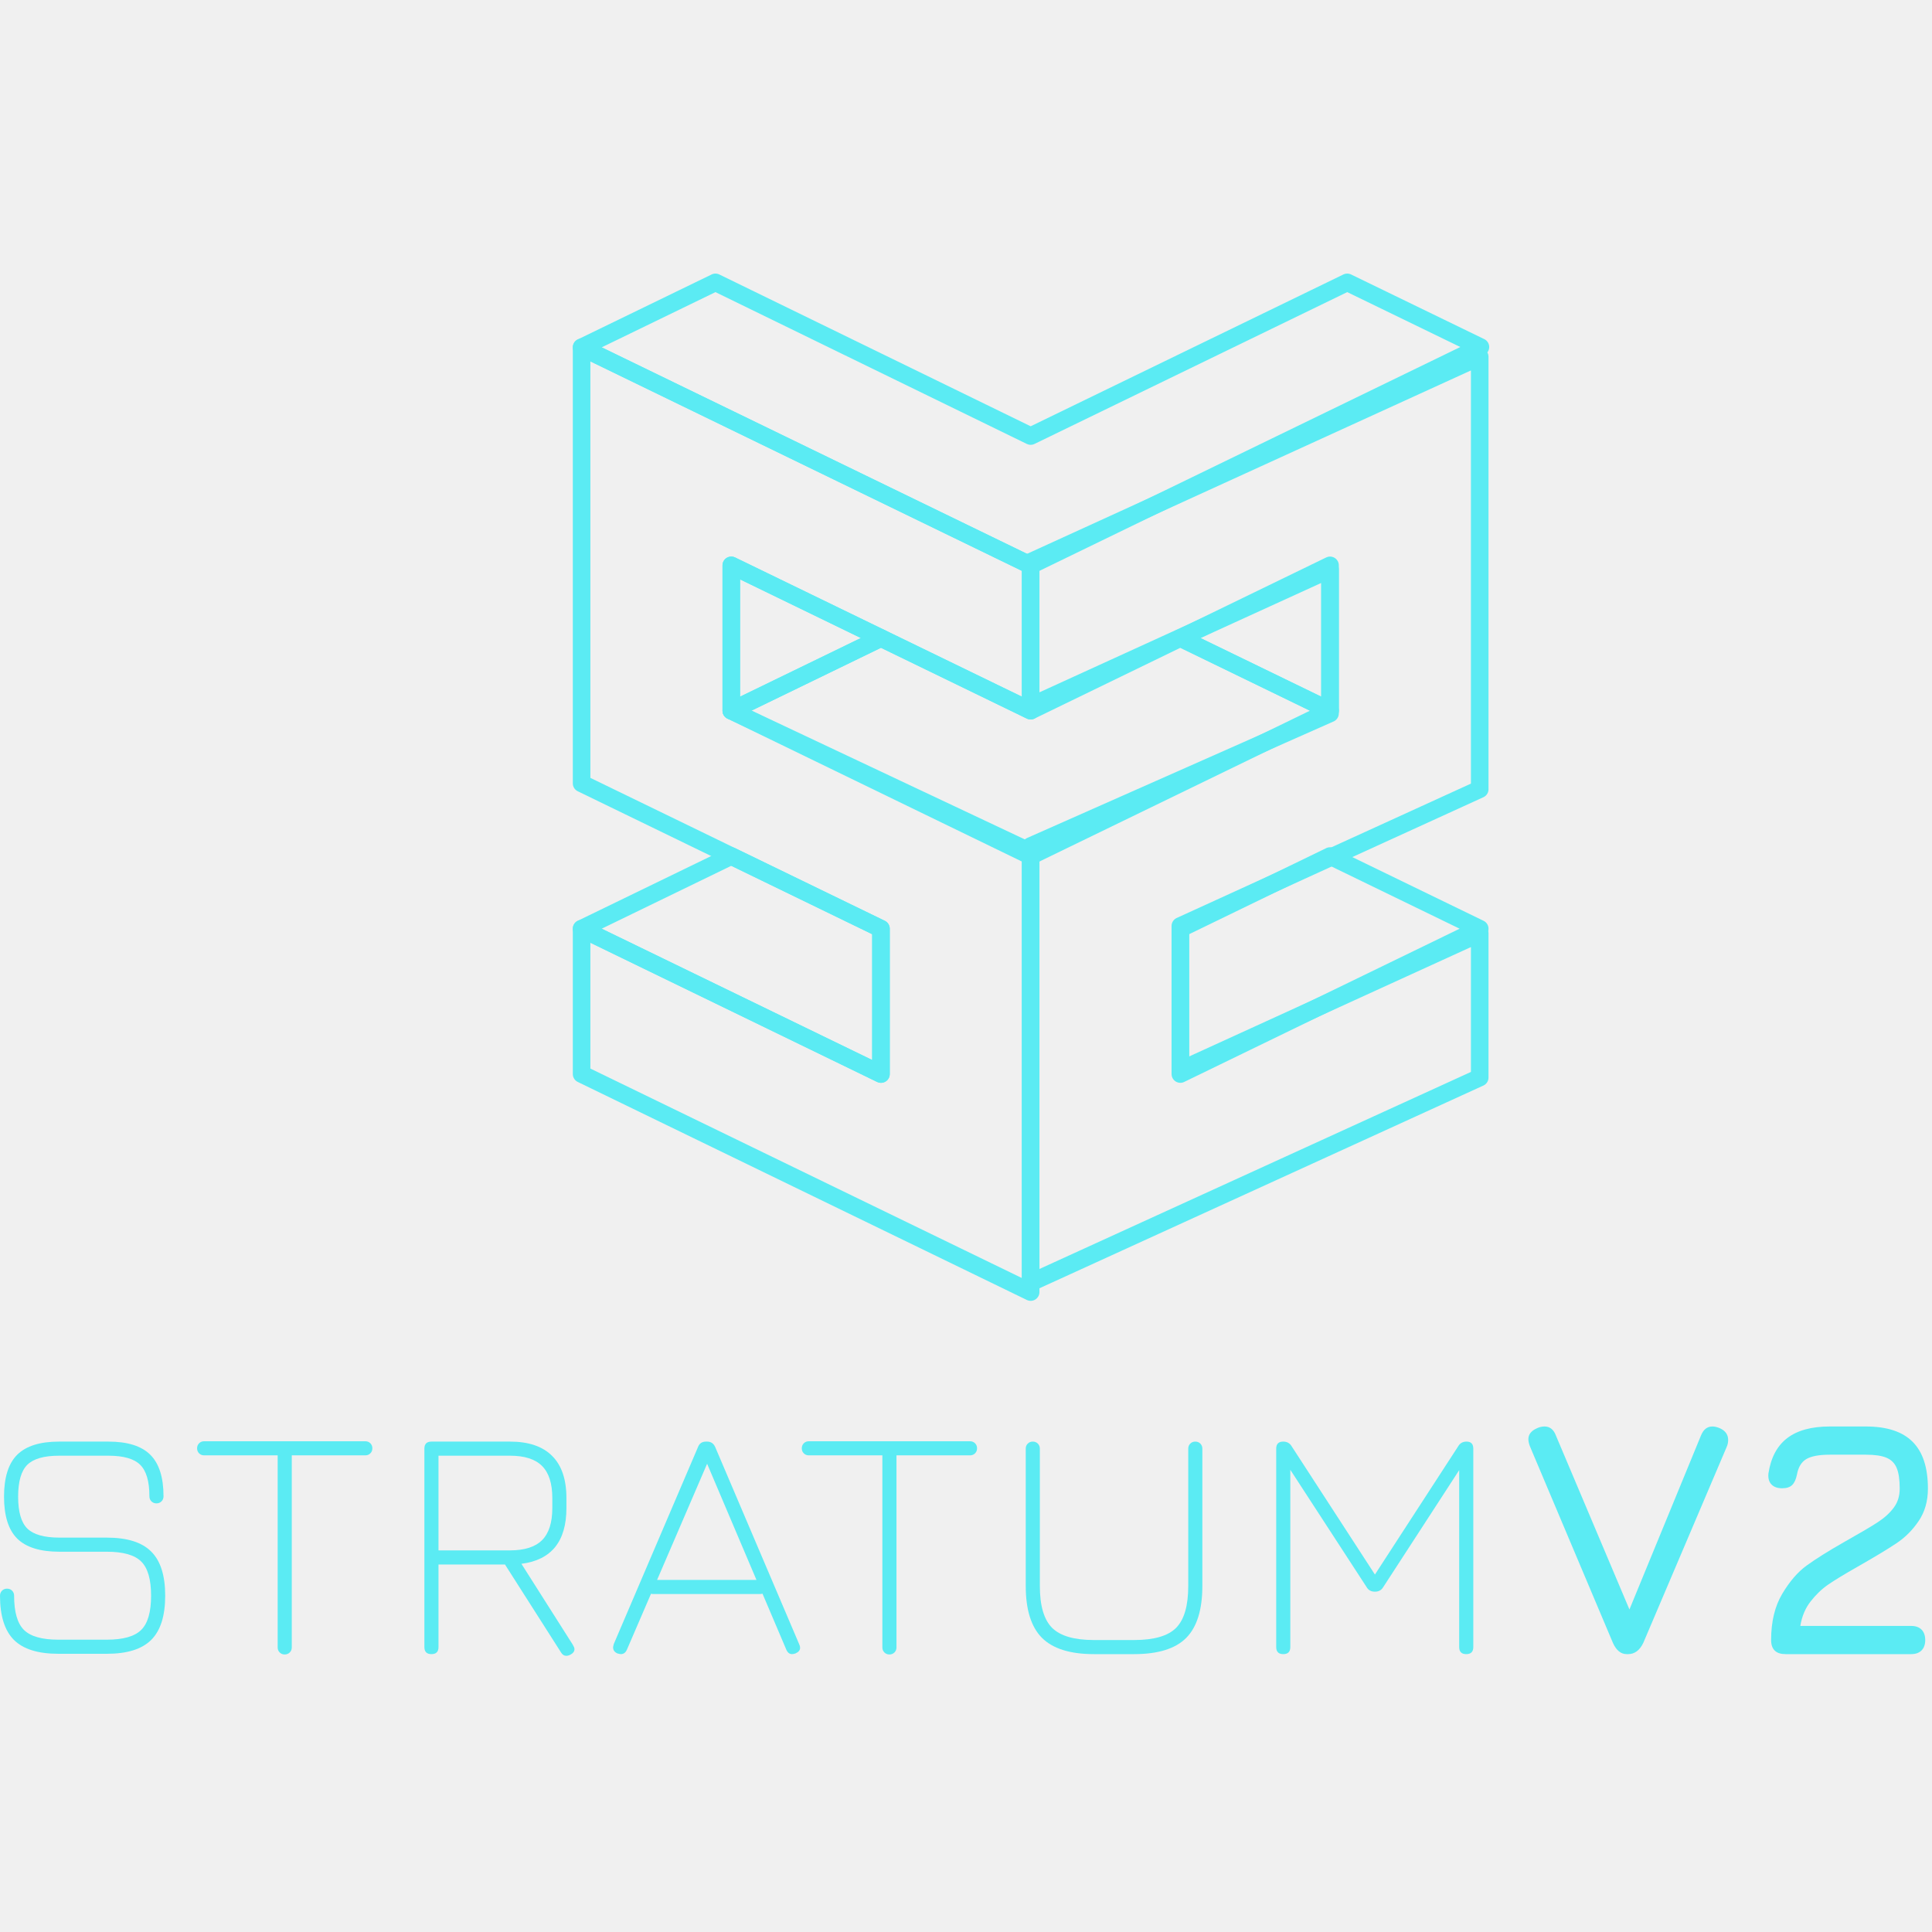
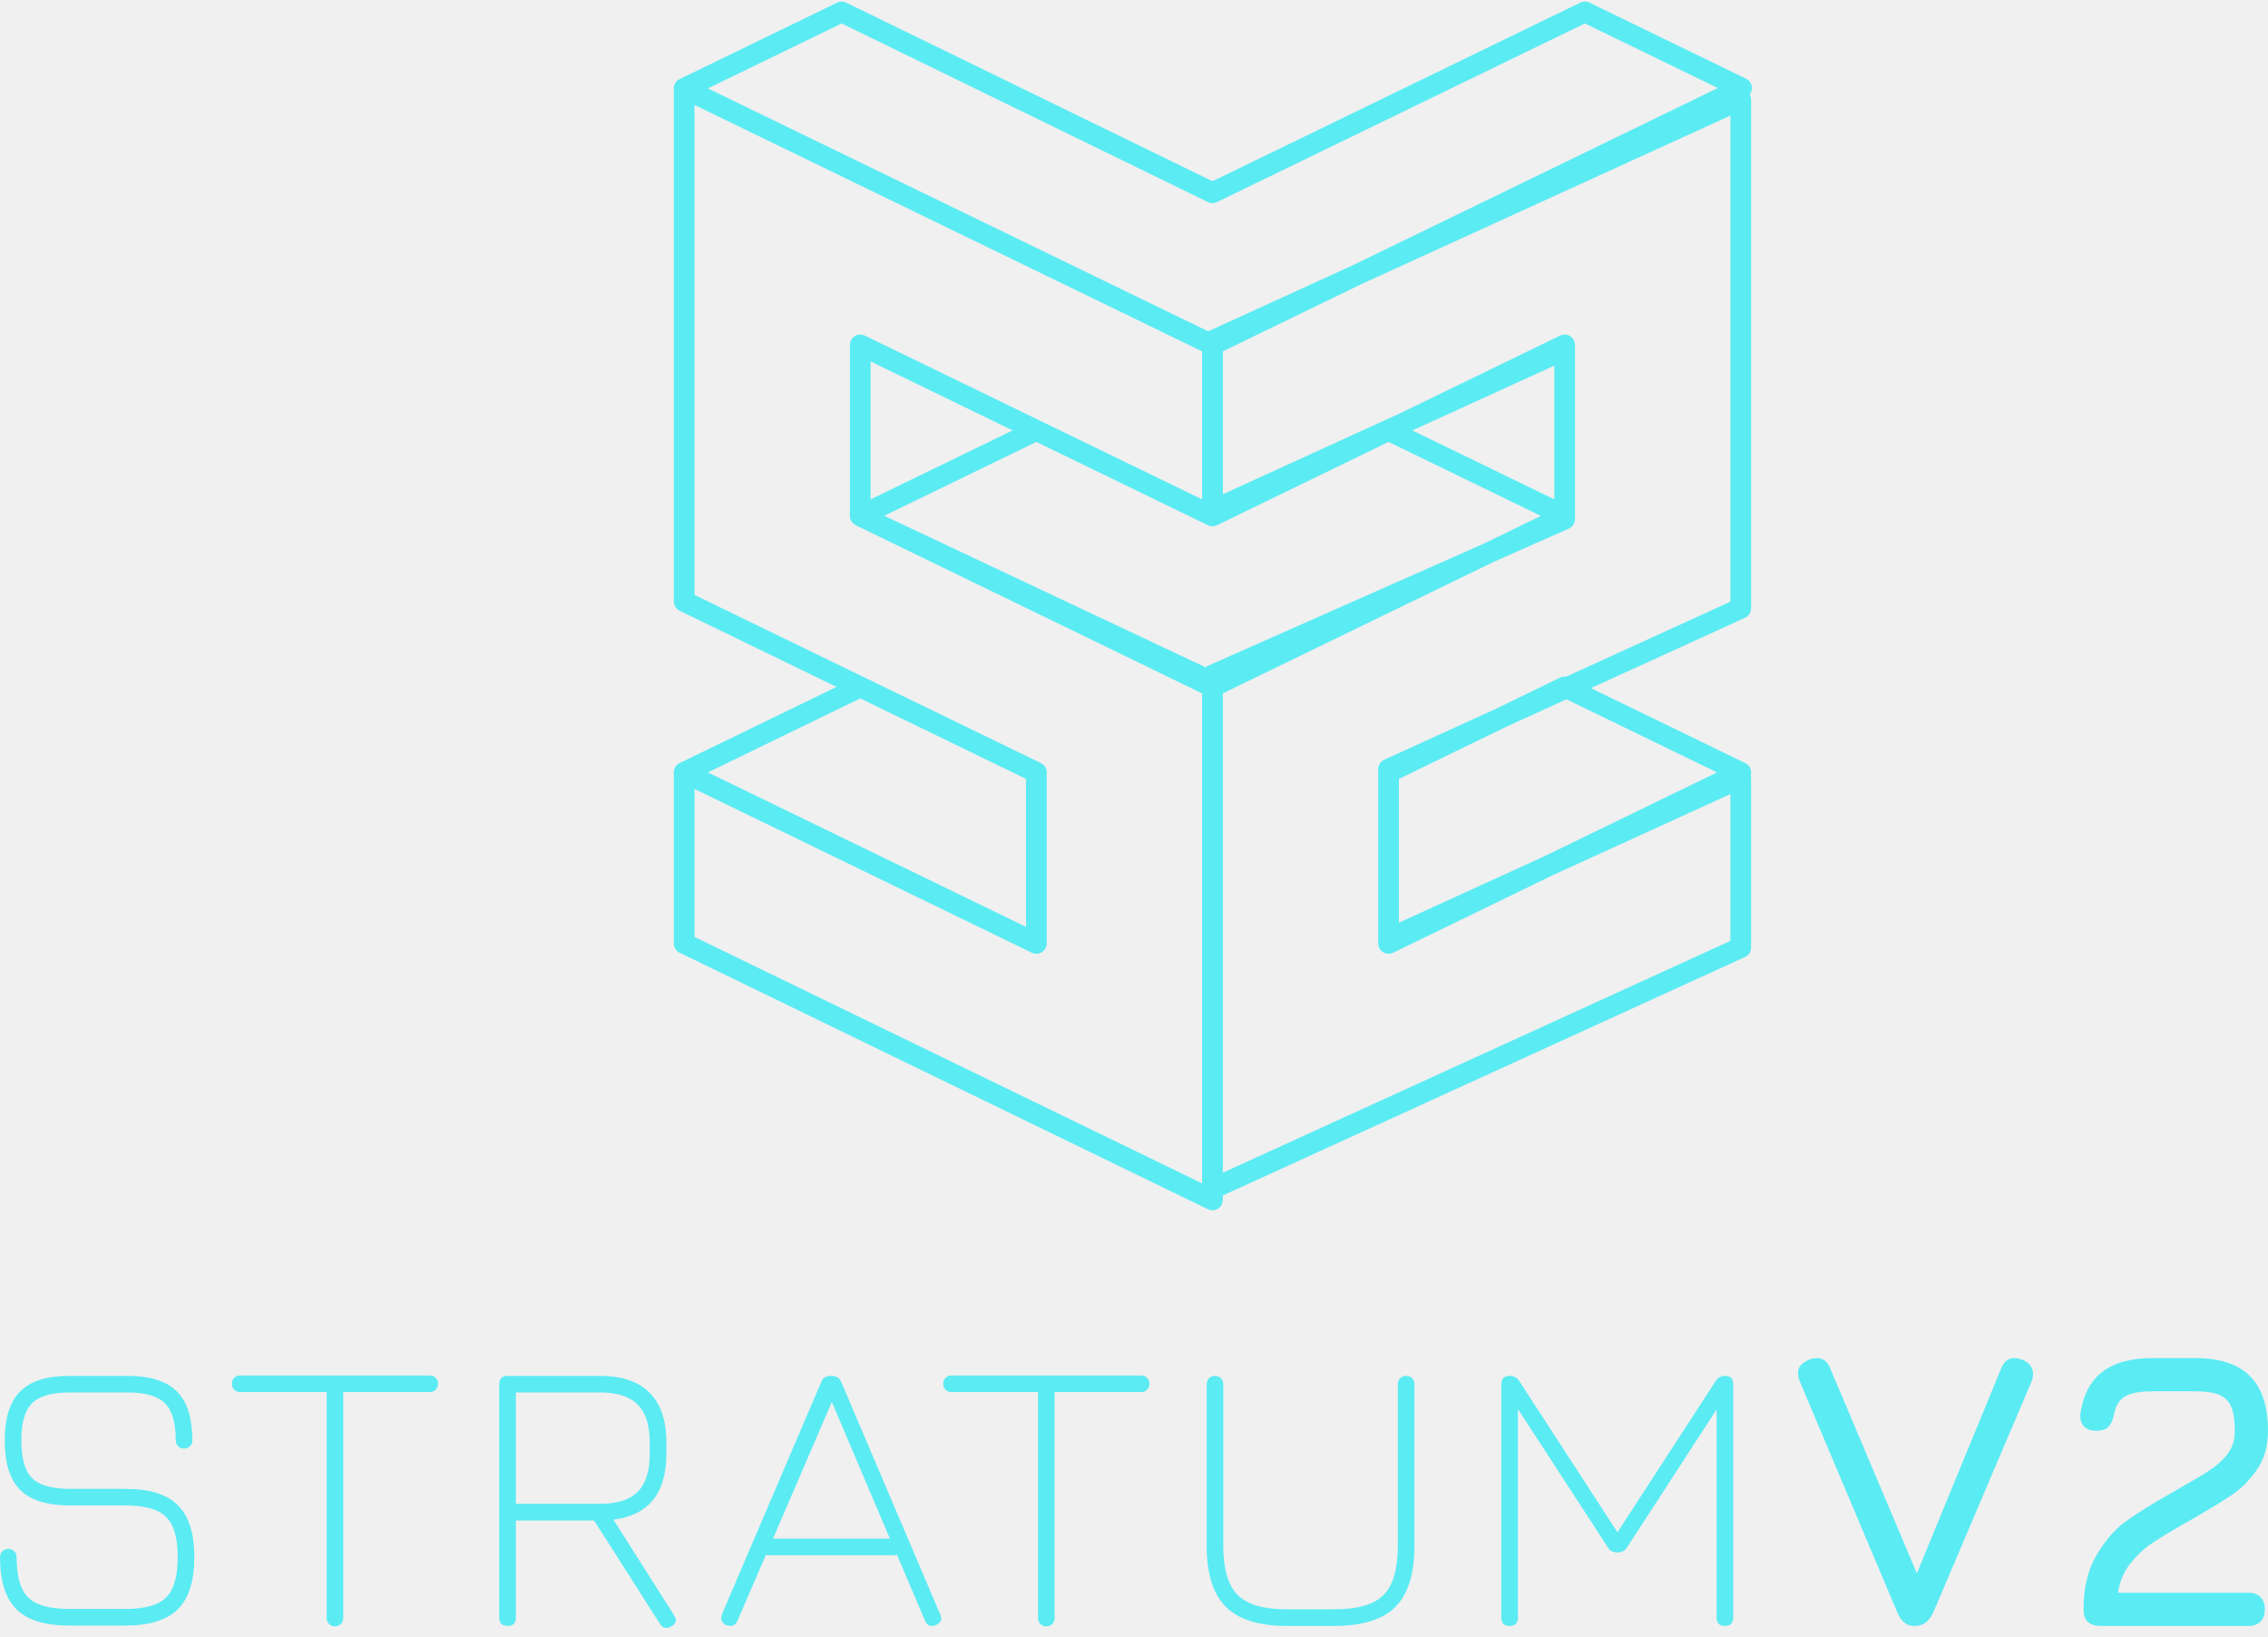
- <svg xmlns="http://www.w3.org/2000/svg" width="220" height="220" viewBox="0 0 220 220" fill="none">
-   <g clip-path="url(#clip0_150_1910)">
-     <path d="M6.653 188.32C4.328 188.32 2.646 187.792 1.583 186.737C0.528 185.674 0 184 0 181.706C0 181.476 0.077 181.285 0.229 181.132C0.382 180.979 0.574 180.903 0.803 180.903C1.032 180.903 1.224 180.979 1.376 181.132C1.529 181.285 1.606 181.476 1.606 181.706C1.606 183.564 1.981 184.864 2.73 185.606C3.487 186.347 4.787 186.714 6.653 186.714H12.158C14.016 186.714 15.324 186.347 16.073 185.606C16.83 184.864 17.205 183.564 17.205 181.706C17.205 179.848 16.83 178.548 16.073 177.806C15.324 177.064 14.016 176.697 12.158 176.697H6.767C4.573 176.697 2.975 176.2 1.965 175.206C0.964 174.212 0.459 172.622 0.459 170.427C0.459 168.232 0.964 166.642 1.965 165.648C2.975 164.654 4.557 164.157 6.729 164.157H12.349C14.513 164.157 16.104 164.654 17.106 165.648C18.115 166.642 18.62 168.225 18.62 170.389C18.62 170.618 18.543 170.809 18.39 170.962C18.237 171.115 18.046 171.192 17.817 171.192C17.587 171.192 17.396 171.115 17.243 170.962C17.09 170.809 17.014 170.618 17.014 170.389C17.014 168.683 16.662 167.483 15.959 166.795C15.263 166.107 14.055 165.763 12.349 165.763H6.729C5.016 165.763 3.816 166.107 3.112 166.795C2.416 167.483 2.065 168.699 2.065 170.427C2.065 172.163 2.416 173.371 3.112 174.059C3.816 174.747 5.032 175.091 6.767 175.091H12.158C14.475 175.091 16.165 175.619 17.22 176.682C18.283 177.737 18.811 179.412 18.811 181.706C18.811 184 18.283 185.674 17.22 186.737C16.165 187.792 14.475 188.32 12.158 188.32H6.653Z" fill="#5BEBF3" />
-     <path d="M32.422 188.397C32.193 188.397 32.002 188.32 31.849 188.167C31.696 188.014 31.619 187.823 31.619 187.594V165.724H23.246C23.017 165.724 22.826 165.648 22.673 165.495C22.52 165.342 22.443 165.151 22.443 164.922C22.443 164.692 22.52 164.501 22.673 164.348C22.826 164.195 23.017 164.119 23.246 164.119H41.598C41.828 164.119 42.019 164.195 42.172 164.348C42.325 164.501 42.401 164.692 42.401 164.922C42.401 165.151 42.325 165.342 42.172 165.495C42.019 165.648 41.828 165.724 41.598 165.724H33.225V187.594C33.225 187.823 33.149 188.014 32.996 188.167C32.843 188.32 32.652 188.397 32.422 188.397Z" fill="#5BEBF3" />
-     <path d="M65.225 187.288C65.348 187.494 65.416 187.662 65.416 187.785C65.416 188.045 65.271 188.244 64.996 188.397C64.812 188.496 64.652 188.55 64.499 188.55C64.239 188.55 64.04 188.427 63.887 188.167L57.502 178.15H49.932V187.555C49.932 188.091 49.664 188.358 49.129 188.358C48.594 188.358 48.326 188.091 48.326 187.555V164.96C48.326 164.424 48.594 164.157 49.129 164.157H58.076C60.186 164.157 61.792 164.7 62.87 165.785C63.956 166.864 64.499 168.462 64.499 170.58V171.727C64.499 175.527 62.786 177.638 59.376 178.074L65.225 187.288ZM49.932 176.544H58.076C59.727 176.544 60.951 176.154 61.723 175.382C62.503 174.602 62.893 173.386 62.893 171.727V170.58C62.893 168.928 62.503 167.705 61.723 166.932C60.951 166.153 59.727 165.763 58.076 165.763H49.932V176.544Z" fill="#5BEBF3" />
-     <path d="M90.996 187.211C91.072 187.364 91.11 187.51 91.11 187.632C91.11 187.915 90.927 188.129 90.575 188.282C90.422 188.335 90.292 188.358 90.193 188.358C89.91 188.358 89.696 188.198 89.543 187.861L86.828 181.476C86.752 181.507 86.622 181.515 86.446 181.515H74.402C74.272 181.515 74.181 181.507 74.135 181.476L71.382 187.861C71.229 188.198 71 188.358 70.694 188.358C70.64 188.358 70.51 188.335 70.311 188.282C69.975 188.129 69.814 187.9 69.814 187.594C69.814 187.54 69.837 187.418 69.891 187.211L79.487 164.768C79.64 164.363 79.946 164.157 80.405 164.157H80.52C80.948 164.157 81.254 164.363 81.437 164.768L90.996 187.211ZM74.823 179.909H86.14L80.52 166.68L74.823 179.909Z" fill="#5BEBF3" />
-     <path d="M101.28 188.397C101.05 188.397 100.859 188.32 100.706 188.167C100.553 188.014 100.477 187.823 100.477 187.594V165.724H92.104C91.874 165.724 91.683 165.648 91.53 165.495C91.377 165.342 91.301 165.151 91.301 164.922C91.301 164.692 91.377 164.501 91.53 164.348C91.683 164.195 91.874 164.119 92.104 164.119H110.456C110.685 164.119 110.876 164.195 111.029 164.348C111.182 164.501 111.259 164.692 111.259 164.922C111.259 165.151 111.182 165.342 111.029 165.495C110.876 165.648 110.685 165.724 110.456 165.724H102.083V187.594C102.083 187.823 102.006 188.014 101.853 188.167C101.7 188.32 101.509 188.397 101.28 188.397Z" fill="#5BEBF3" />
-     <path d="M124.564 188.358C121.857 188.358 119.892 187.739 118.653 186.508C117.422 185.269 116.803 183.304 116.803 180.597V164.96C116.803 164.73 116.879 164.539 117.032 164.386C117.185 164.233 117.376 164.157 117.606 164.157C117.835 164.157 118.026 164.233 118.179 164.386C118.332 164.539 118.409 164.73 118.409 164.96V180.597C118.409 182.845 118.875 184.428 119.8 185.361C120.733 186.286 122.316 186.753 124.564 186.753H129.152C131.416 186.753 133.014 186.286 133.931 185.361C134.849 184.428 135.308 182.845 135.308 180.597V164.96C135.308 164.73 135.384 164.539 135.537 164.386C135.69 164.233 135.881 164.157 136.111 164.157C136.34 164.157 136.531 164.233 136.684 164.386C136.837 164.539 136.913 164.73 136.913 164.96V180.597C136.913 183.304 136.302 185.269 135.078 186.508C133.855 187.739 131.874 188.358 129.152 188.358H124.564Z" fill="#5BEBF3" />
-     <path d="M167.003 164.157C167.507 164.157 167.767 164.424 167.767 164.96V187.556C167.767 188.091 167.5 188.358 166.964 188.358C166.429 188.358 166.161 188.091 166.161 187.556V167.407L157.521 180.712C157.314 181.071 156.993 181.247 156.565 181.247C156.129 181.247 155.808 181.071 155.609 180.712L146.93 167.368V187.556C146.93 188.091 146.662 188.358 146.127 188.358C145.592 188.358 145.324 188.091 145.324 187.556V164.96C145.324 164.424 145.592 164.157 146.127 164.157C146.555 164.157 146.877 164.34 147.083 164.692L156.565 179.297L166.047 164.692C166.246 164.34 166.567 164.157 167.003 164.157Z" fill="#5BEBF3" />
-     <path d="M185.241 188.358C184.576 188.358 184.056 187.938 183.674 187.097L174.23 164.73C174.1 164.401 174.039 164.118 174.039 163.889C174.039 163.354 174.345 162.948 174.957 162.665C175.262 162.512 175.568 162.436 175.874 162.436C176.486 162.436 176.914 162.78 177.174 163.468L185.547 183.273L193.691 163.468C193.966 162.78 194.402 162.436 194.991 162.436C195.266 162.436 195.572 162.512 195.908 162.665C196.49 162.948 196.788 163.384 196.788 163.965C196.788 164.248 196.734 164.501 196.635 164.73L187.115 187.097C186.702 187.938 186.128 188.358 185.394 188.358H185.241Z" fill="#5BEBF3" />
-     <path d="M203.324 188.358C202.789 188.358 202.376 188.228 202.1 187.961C201.818 187.693 201.68 187.288 201.68 186.752C201.68 184.665 202.101 182.914 202.942 181.499C203.783 180.084 204.708 179.006 205.733 178.265C206.75 177.531 208.149 176.644 209.938 175.627C211.796 174.579 213.104 173.814 213.854 173.317C214.611 172.82 215.207 172.27 215.65 171.673C216.102 171.069 216.323 170.35 216.323 169.509C216.323 168.492 216.209 167.705 215.979 167.162C215.75 166.611 215.36 166.221 214.809 165.992C214.266 165.762 213.479 165.648 212.462 165.648H208.371C207.147 165.648 206.253 165.816 205.694 166.145C205.129 166.481 204.777 167.062 204.624 167.903C204.517 168.439 204.341 168.836 204.089 169.089C203.829 169.349 203.446 169.471 202.942 169.471C202.406 169.471 201.993 169.326 201.718 169.035C201.435 168.737 201.321 168.324 201.374 167.789C201.649 165.976 202.368 164.638 203.515 163.759C204.662 162.88 206.276 162.436 208.371 162.436H212.462C214.855 162.436 216.637 163.017 217.791 164.179C218.954 165.334 219.535 167.116 219.535 169.509C219.535 170.939 219.183 172.17 218.48 173.203C217.784 174.235 216.935 175.084 215.941 175.741C214.947 176.406 213.463 177.301 211.506 178.417C210.022 179.259 208.921 179.932 208.195 180.429C207.468 180.926 206.803 181.56 206.192 182.34C205.58 183.113 205.182 184.053 205.006 185.147H217.623C218.128 185.147 218.526 185.284 218.809 185.567C219.084 185.85 219.229 186.24 219.229 186.752C219.229 187.265 219.084 187.662 218.809 187.938C218.526 188.221 218.128 188.358 217.623 188.358H203.324Z" fill="#5BEBF3" />
-     <path fill-rule="evenodd" clip-rule="evenodd" d="M83.272 97.478L66.227 105.752L100.317 122.302L100.318 105.753L83.272 97.478Z" stroke="#5BEBF3" stroke-width="2" stroke-miterlimit="1.5" stroke-linecap="round" stroke-linejoin="round" />
-     <path fill-rule="evenodd" clip-rule="evenodd" d="M151.454 97.478L134.409 105.753L134.409 122.303L168.5 105.753L151.454 97.478Z" stroke="#5BEBF3" stroke-width="2" stroke-miterlimit="1.5" stroke-linecap="round" stroke-linejoin="round" />
-     <path fill-rule="evenodd" clip-rule="evenodd" d="M151.454 64.377L151.454 80.927L134.408 72.652L151.454 64.377Z" stroke="#5BEBF3" stroke-width="2" stroke-miterlimit="1.5" stroke-linecap="round" stroke-linejoin="round" />
-     <path fill-rule="evenodd" clip-rule="evenodd" d="M83.272 64.378L100.318 72.653L83.272 80.928L83.272 64.378Z" stroke="#5BEBF3" stroke-width="2" stroke-miterlimit="1.5" stroke-linecap="round" stroke-linejoin="round" />
-     <path fill-rule="evenodd" clip-rule="evenodd" d="M100.317 72.653L83.272 80.928L117.362 97.478L151.454 80.928L134.408 72.653L117.363 80.928L100.317 72.653Z" stroke="#5BEBF3" stroke-width="2" stroke-miterlimit="1.5" stroke-linecap="round" stroke-linejoin="round" />
-     <path fill-rule="evenodd" clip-rule="evenodd" d="M66.227 122.303L117.363 147.129V97.003L83.272 80.928V64.378L117.363 80.928V64.378L66.227 39.553V89.203L100.318 105.753V122.303L66.227 105.753V122.303Z" stroke="#5BEBF3" stroke-width="2" stroke-miterlimit="1.5" stroke-linecap="round" stroke-linejoin="round" />
-     <path fill-rule="evenodd" clip-rule="evenodd" d="M168.498 122.705L117.362 146.057V96.337L151.452 81.241V64.825L117.362 80.392L117.362 63.977L168.498 40.626V89.873L134.407 105.441V121.857L168.498 106.289V122.705Z" stroke="#5BEBF3" stroke-width="2" stroke-miterlimit="1.5" stroke-linecap="round" stroke-linejoin="round" />
-     <path fill-rule="evenodd" clip-rule="evenodd" d="M117.363 49.653L81.471 32.153L66.227 39.553L117.363 64.378L168.578 39.515L153.412 32.153L117.363 49.653Z" stroke="#5BEBF3" stroke-width="2" stroke-miterlimit="1.5" stroke-linecap="round" stroke-linejoin="round" />
-   </g>
-   <defs>
-     <clipPath id="clip0_150_1910">
-       <rect width="220" height="220" fill="white" />
-     </clipPath>
-   </defs>
+ <svg xmlns="http://www.w3.org/2000/svg" width="219" height="158" viewBox="0 0 219 158" fill="none">
+   <path d="M6.636 156.924C4.318 156.924 2.639 156.398 1.579 155.345C0.526 154.285 0 152.614 0 150.326C0 150.097 0.076 149.907 0.229 149.754C0.381 149.602 0.572 149.525 0.801 149.525C1.03 149.525 1.221 149.602 1.373 149.754C1.526 149.907 1.602 150.097 1.602 150.326C1.602 152.18 1.976 153.476 2.723 154.216C3.478 154.956 4.775 155.322 6.636 155.322H12.129C13.982 155.322 15.287 154.956 16.034 154.216C16.789 153.476 17.163 152.18 17.163 150.326C17.163 148.473 16.789 147.176 16.034 146.436C15.287 145.697 13.982 145.33 12.129 145.33H6.751C4.562 145.33 2.967 144.835 1.96 143.843C0.961 142.852 0.458 141.265 0.458 139.076C0.458 136.887 0.961 135.301 1.96 134.309C2.967 133.318 4.546 132.822 6.713 132.822H12.319C14.478 132.822 16.065 133.318 17.064 134.309C18.071 135.301 18.574 136.879 18.574 139.038C18.574 139.267 18.498 139.457 18.345 139.61C18.193 139.763 18.002 139.839 17.773 139.839C17.544 139.839 17.354 139.763 17.201 139.61C17.049 139.457 16.972 139.267 16.972 139.038C16.972 137.337 16.622 136.14 15.92 135.453C15.226 134.767 14.02 134.423 12.319 134.423H6.713C5.004 134.423 3.806 134.767 3.105 135.453C2.411 136.14 2.06 137.352 2.06 139.076C2.06 140.807 2.411 142.013 3.105 142.699C3.806 143.386 5.019 143.729 6.751 143.729H12.129C14.44 143.729 16.126 144.255 17.178 145.315C18.239 146.368 18.765 148.038 18.765 150.326C18.765 152.614 18.239 154.285 17.178 155.345C16.126 156.398 14.44 156.924 12.129 156.924H6.636Z" fill="#5BEBF3" />
+   <path d="M32.343 157.001C32.114 157.001 31.924 156.924 31.771 156.772C31.619 156.619 31.542 156.429 31.542 156.2V134.386H23.19C22.961 134.386 22.77 134.31 22.617 134.157C22.465 134.005 22.389 133.814 22.389 133.585C22.389 133.356 22.465 133.166 22.617 133.013C22.77 132.86 22.961 132.784 23.19 132.784H41.497C41.726 132.784 41.916 132.86 42.069 133.013C42.221 133.166 42.298 133.356 42.298 133.585C42.298 133.814 42.221 134.005 42.069 134.157C41.916 134.31 41.726 134.386 41.497 134.386H33.144V156.2C33.144 156.429 33.068 156.619 32.915 156.772C32.763 156.924 32.572 157.001 32.343 157.001Z" fill="#5BEBF3" />
+   <path d="M65.067 155.894C65.189 156.1 65.258 156.268 65.258 156.39C65.258 156.649 65.113 156.848 64.838 157C64.655 157.099 64.495 157.153 64.342 157.153C64.083 157.153 63.885 157.031 63.732 156.771L57.363 146.78H49.811V156.161C49.811 156.695 49.544 156.962 49.01 156.962C48.476 156.962 48.209 156.695 48.209 156.161V133.623C48.209 133.089 48.476 132.822 49.01 132.822H57.935C60.04 132.822 61.642 133.363 62.718 134.446C63.801 135.522 64.342 137.116 64.342 139.229V140.373C64.342 144.163 62.633 146.269 59.231 146.703L65.067 155.894ZM49.811 145.178H57.935C59.582 145.178 60.803 144.789 61.573 144.019C62.351 143.241 62.74 142.028 62.74 140.373V139.229C62.74 137.581 62.351 136.361 61.573 135.59C60.803 134.812 59.582 134.423 57.935 134.423H49.811V145.178Z" fill="#5BEBF3" />
+   <path d="M90.774 155.818C90.85 155.97 90.889 156.115 90.889 156.237C90.889 156.52 90.706 156.733 90.355 156.886C90.202 156.939 90.072 156.962 89.973 156.962C89.691 156.962 89.477 156.802 89.325 156.466L86.617 150.097C86.541 150.128 86.411 150.136 86.236 150.136H74.221C74.092 150.136 74 150.128 73.954 150.097L71.208 156.466C71.056 156.802 70.827 156.962 70.522 156.962C70.468 156.962 70.339 156.939 70.14 156.886C69.805 156.733 69.644 156.504 69.644 156.199C69.644 156.146 69.667 156.024 69.721 155.818L79.294 133.432C79.447 133.028 79.752 132.822 80.209 132.822H80.324C80.751 132.822 81.056 133.028 81.239 133.432L90.774 155.818ZM74.641 148.534H85.93L80.324 135.339L74.641 148.534Z" fill="#5BEBF3" />
+   <path d="M101.033 157.001C100.804 157.001 100.613 156.924 100.461 156.772C100.308 156.619 100.232 156.429 100.232 156.2V134.386H91.879C91.65 134.386 91.46 134.31 91.307 134.157C91.154 134.005 91.078 133.814 91.078 133.585C91.078 133.356 91.154 133.166 91.307 133.013C91.46 132.86 91.65 132.784 91.879 132.784H110.186C110.415 132.784 110.606 132.86 110.758 133.013C110.911 133.166 110.987 133.356 110.987 133.585C110.987 133.814 110.911 134.005 110.758 134.157C110.606 134.31 110.415 134.386 110.186 134.386H101.834V156.2C101.834 156.429 101.757 156.619 101.605 156.772C101.452 156.924 101.262 157.001 101.033 157.001Z" fill="#5BEBF3" />
+   <path d="M124.26 156.962C121.56 156.962 119.599 156.344 118.364 155.116C117.135 153.881 116.518 151.92 116.518 149.22V133.623C116.518 133.394 116.594 133.203 116.746 133.051C116.899 132.898 117.09 132.822 117.319 132.822C117.547 132.822 117.738 132.898 117.891 133.051C118.043 133.203 118.12 133.394 118.12 133.623V149.22C118.12 151.463 118.585 153.042 119.508 153.972C120.438 154.895 122.017 155.36 124.26 155.36H128.837C131.095 155.36 132.689 154.895 133.604 153.972C134.52 153.042 134.977 151.463 134.977 149.22V133.623C134.977 133.394 135.054 133.203 135.206 133.051C135.359 132.898 135.55 132.822 135.778 132.822C136.007 132.822 136.198 132.898 136.35 133.051C136.503 133.203 136.579 133.394 136.579 133.623V149.22C136.579 151.92 135.969 153.881 134.749 155.116C133.528 156.344 131.553 156.962 128.837 156.962H124.26Z" fill="#5BEBF3" />
+   <path d="M166.596 132.822C167.1 132.822 167.359 133.089 167.359 133.623V156.161C167.359 156.695 167.092 156.962 166.558 156.962C166.024 156.962 165.757 156.695 165.757 156.161V136.063L157.137 149.335C156.931 149.693 156.611 149.869 156.184 149.869C155.749 149.869 155.429 149.693 155.23 149.335L146.573 136.025V156.161C146.573 156.695 146.306 156.962 145.772 156.962C145.238 156.962 144.971 156.695 144.971 156.161V133.623C144.971 133.089 145.238 132.822 145.772 132.822C146.199 132.822 146.519 133.005 146.725 133.356L156.184 147.924L165.643 133.356C165.841 133.005 166.161 132.822 166.596 132.822Z" fill="#5BEBF3" />
+   <path d="M184.79 156.962C184.127 156.962 183.608 156.543 183.226 155.704L173.806 133.394C173.676 133.066 173.615 132.784 173.615 132.555C173.615 132.021 173.92 131.617 174.531 131.335C174.836 131.182 175.141 131.106 175.446 131.106C176.056 131.106 176.483 131.449 176.743 132.136L185.095 151.89L193.219 132.136C193.494 131.449 193.929 131.106 194.516 131.106C194.791 131.106 195.096 131.182 195.431 131.335C196.011 131.617 196.309 132.052 196.309 132.631C196.309 132.914 196.255 133.165 196.156 133.394L186.659 155.704C186.247 156.543 185.675 156.962 184.943 156.962H184.79Z" fill="#5BEBF3" />
+   <path d="M202.829 156.962C202.295 156.962 201.883 156.833 201.608 156.566C201.326 156.299 201.189 155.895 201.189 155.361C201.189 153.278 201.609 151.532 202.448 150.121C203.287 148.71 204.21 147.634 205.232 146.894C206.246 146.162 207.642 145.277 209.427 144.263C211.281 143.218 212.585 142.455 213.333 141.96C214.088 141.464 214.683 140.915 215.125 140.32C215.575 139.717 215.797 139 215.797 138.161C215.797 137.147 215.682 136.361 215.453 135.82C215.224 135.27 214.836 134.881 214.286 134.653C213.745 134.424 212.959 134.309 211.944 134.309H207.863C206.643 134.309 205.75 134.477 205.194 134.805C204.629 135.141 204.278 135.72 204.126 136.559C204.019 137.093 203.844 137.49 203.592 137.742C203.332 138.001 202.951 138.123 202.448 138.123C201.914 138.123 201.502 137.978 201.227 137.688C200.945 137.391 200.83 136.979 200.884 136.445C201.158 134.637 201.876 133.303 203.02 132.425C204.164 131.548 205.773 131.106 207.863 131.106H211.944C214.332 131.106 216.109 131.686 217.261 132.845C218.421 133.997 219 135.774 219 138.161C219 139.587 218.649 140.815 217.948 141.845C217.253 142.875 216.407 143.721 215.415 144.377C214.424 145.041 212.944 145.933 210.991 147.047C209.511 147.886 208.413 148.557 207.688 149.053C206.963 149.549 206.3 150.182 205.69 150.96C205.079 151.73 204.683 152.668 204.507 153.759H217.093C217.597 153.759 217.994 153.896 218.276 154.178C218.55 154.461 218.695 154.85 218.695 155.361C218.695 155.872 218.55 156.268 218.276 156.543C217.994 156.825 217.597 156.962 217.093 156.962H202.829Z" fill="#5BEBF3" />
+   <path d="M66.064 74.566L83.068 66.312L100.072 74.566M66.064 74.566L100.072 91.074L100.072 74.566M66.064 74.566V91.074L117.076 115.837V65.838L83.068 49.804M100.072 74.566L66.064 58.059V8.534M151.084 49.803L151.084 33.296L134.08 41.55M151.084 49.803L134.08 41.55M151.084 49.803L117.076 66.312L83.068 49.804M134.08 41.55L117.076 49.804M83.068 33.296L100.072 41.55M83.068 33.296L83.068 49.804M83.068 33.296L117.076 49.804M100.072 41.55L83.068 49.804M100.072 41.55L117.076 49.804M117.076 49.804L117.076 33.296M117.076 33.296L66.064 8.534M117.076 33.296L168.166 8.497L153.037 1.153L117.076 18.609L81.271 1.153L66.064 8.534M151.085 66.313L134.081 74.567L134.081 91.075L168.089 74.567L151.085 66.313ZM168.087 91.475L117.075 114.768V65.174L151.083 50.116V33.742L117.075 49.27V32.896L168.087 9.604V58.727L134.079 74.254V90.629L168.087 75.101V91.475Z" stroke="#5BEBF3" stroke-width="2" stroke-miterlimit="1.5" stroke-linecap="round" stroke-linejoin="round" />
</svg>
